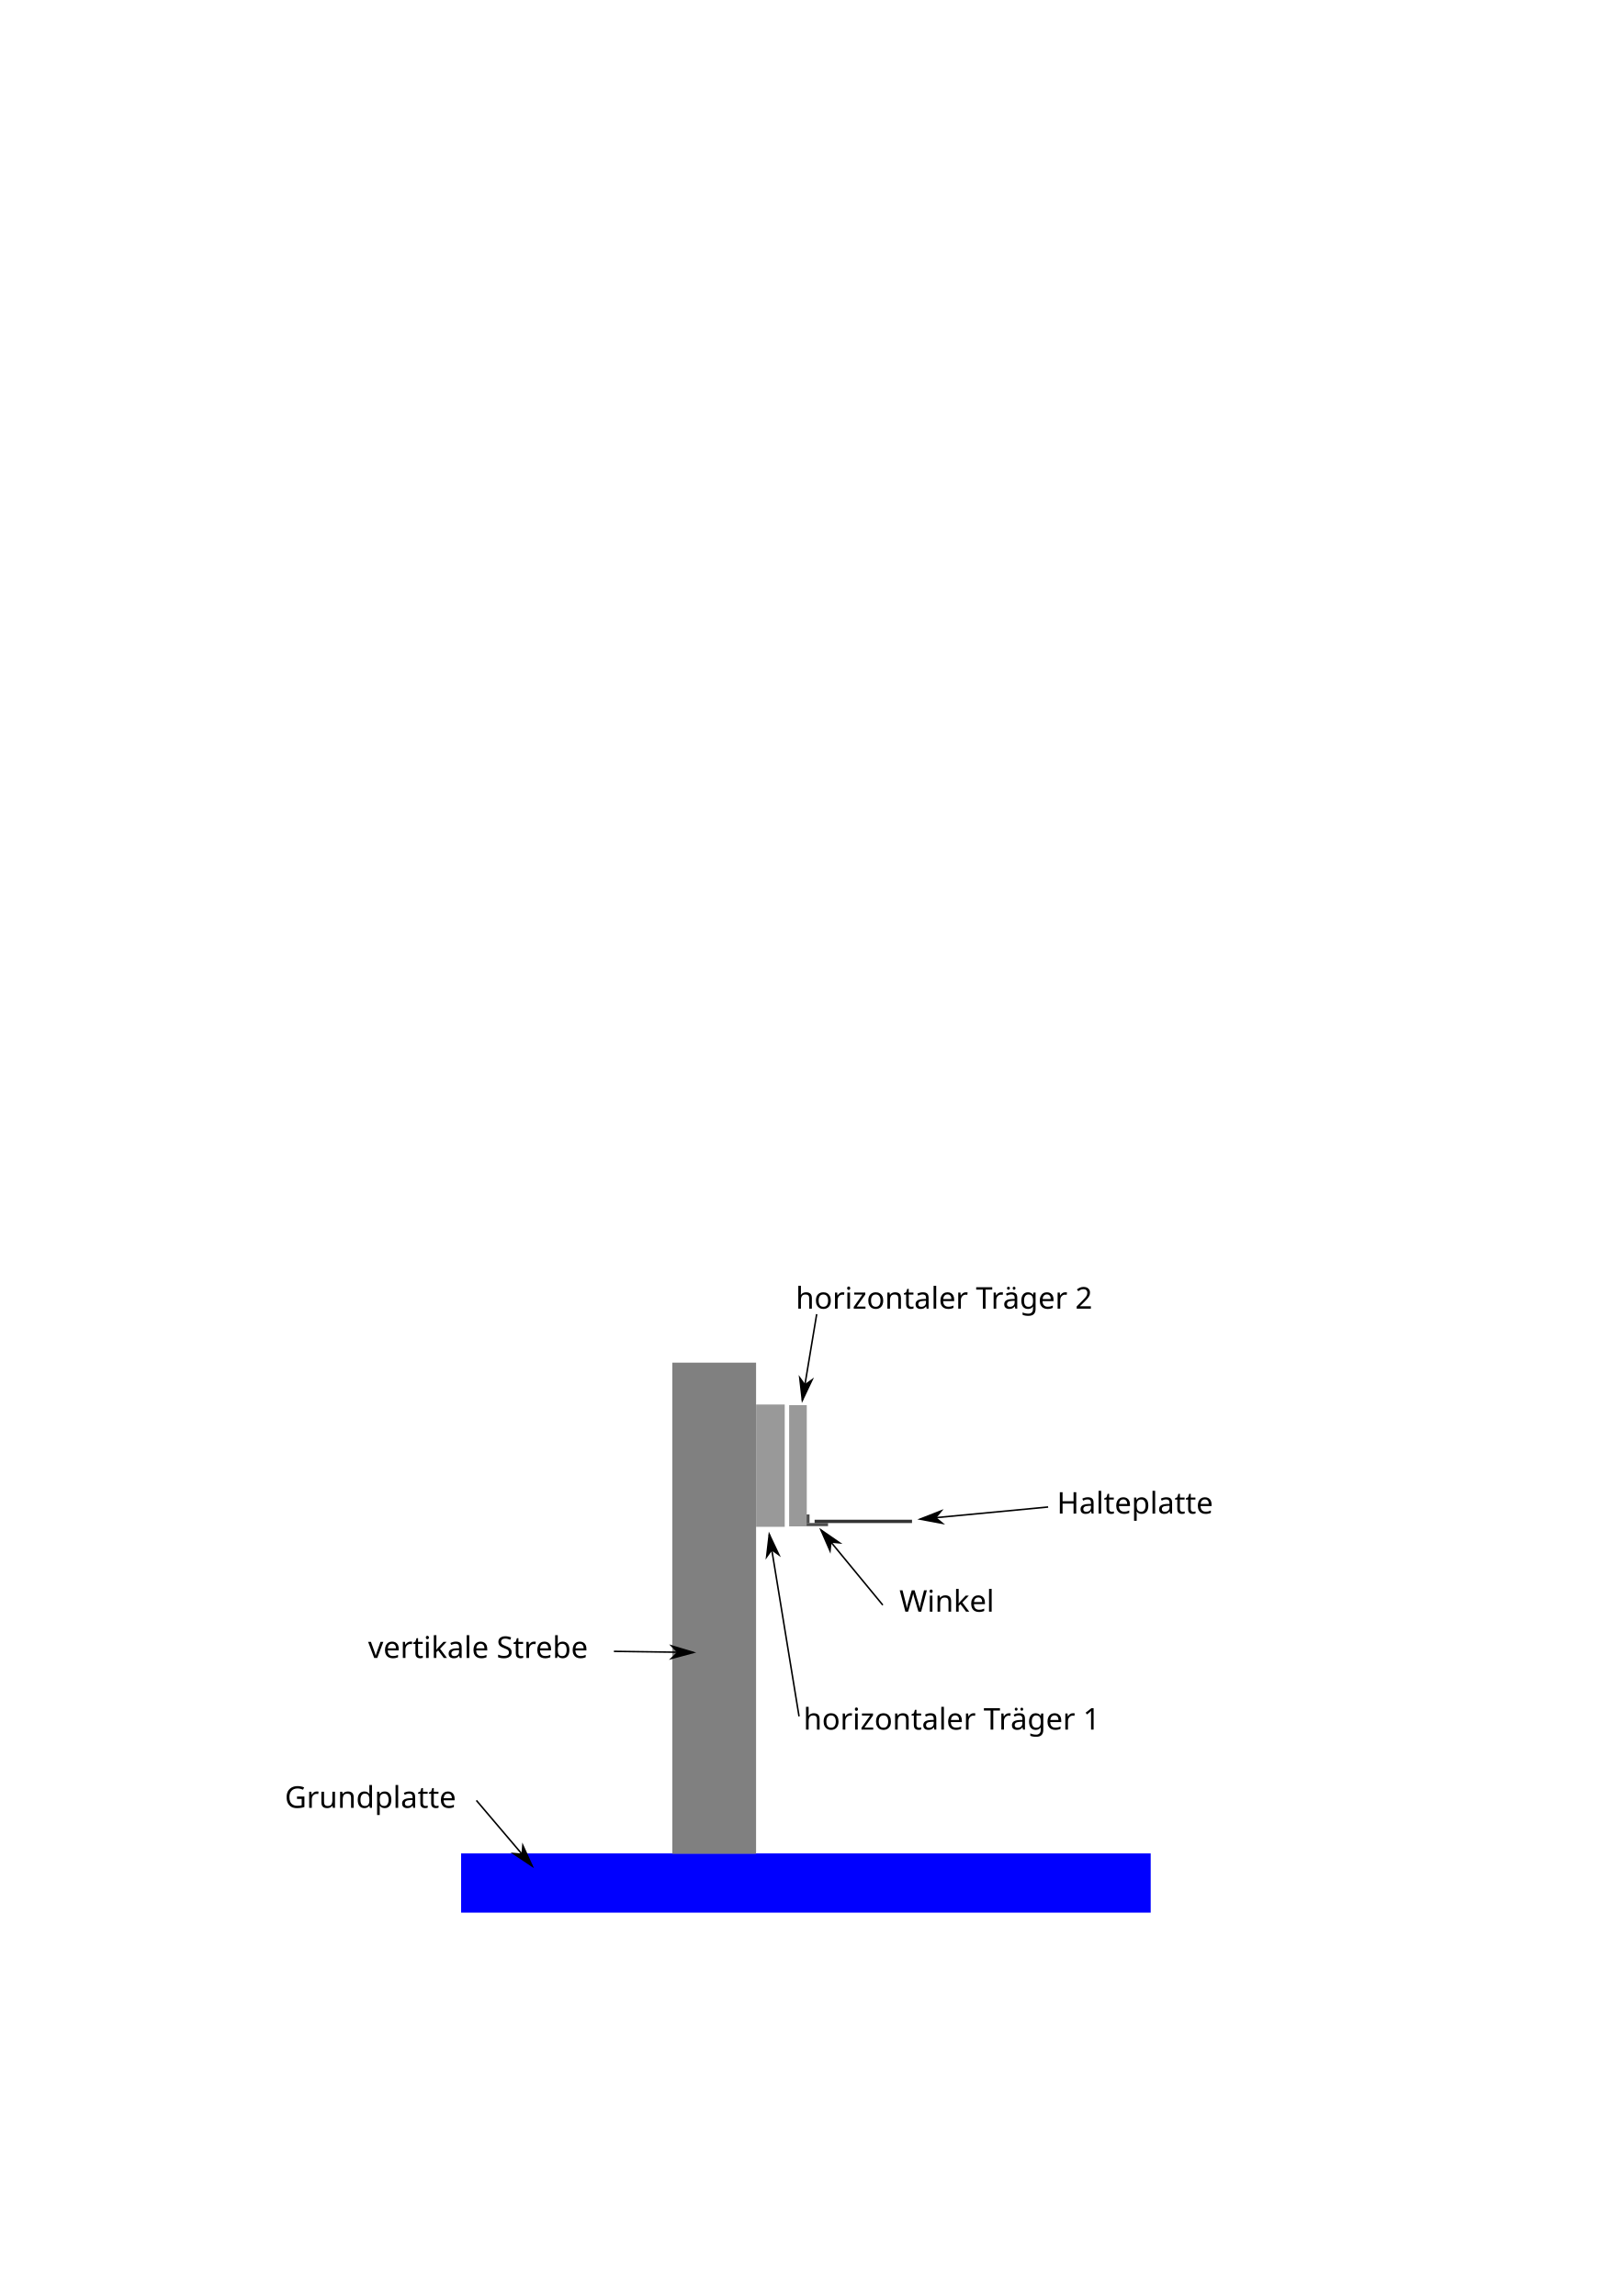
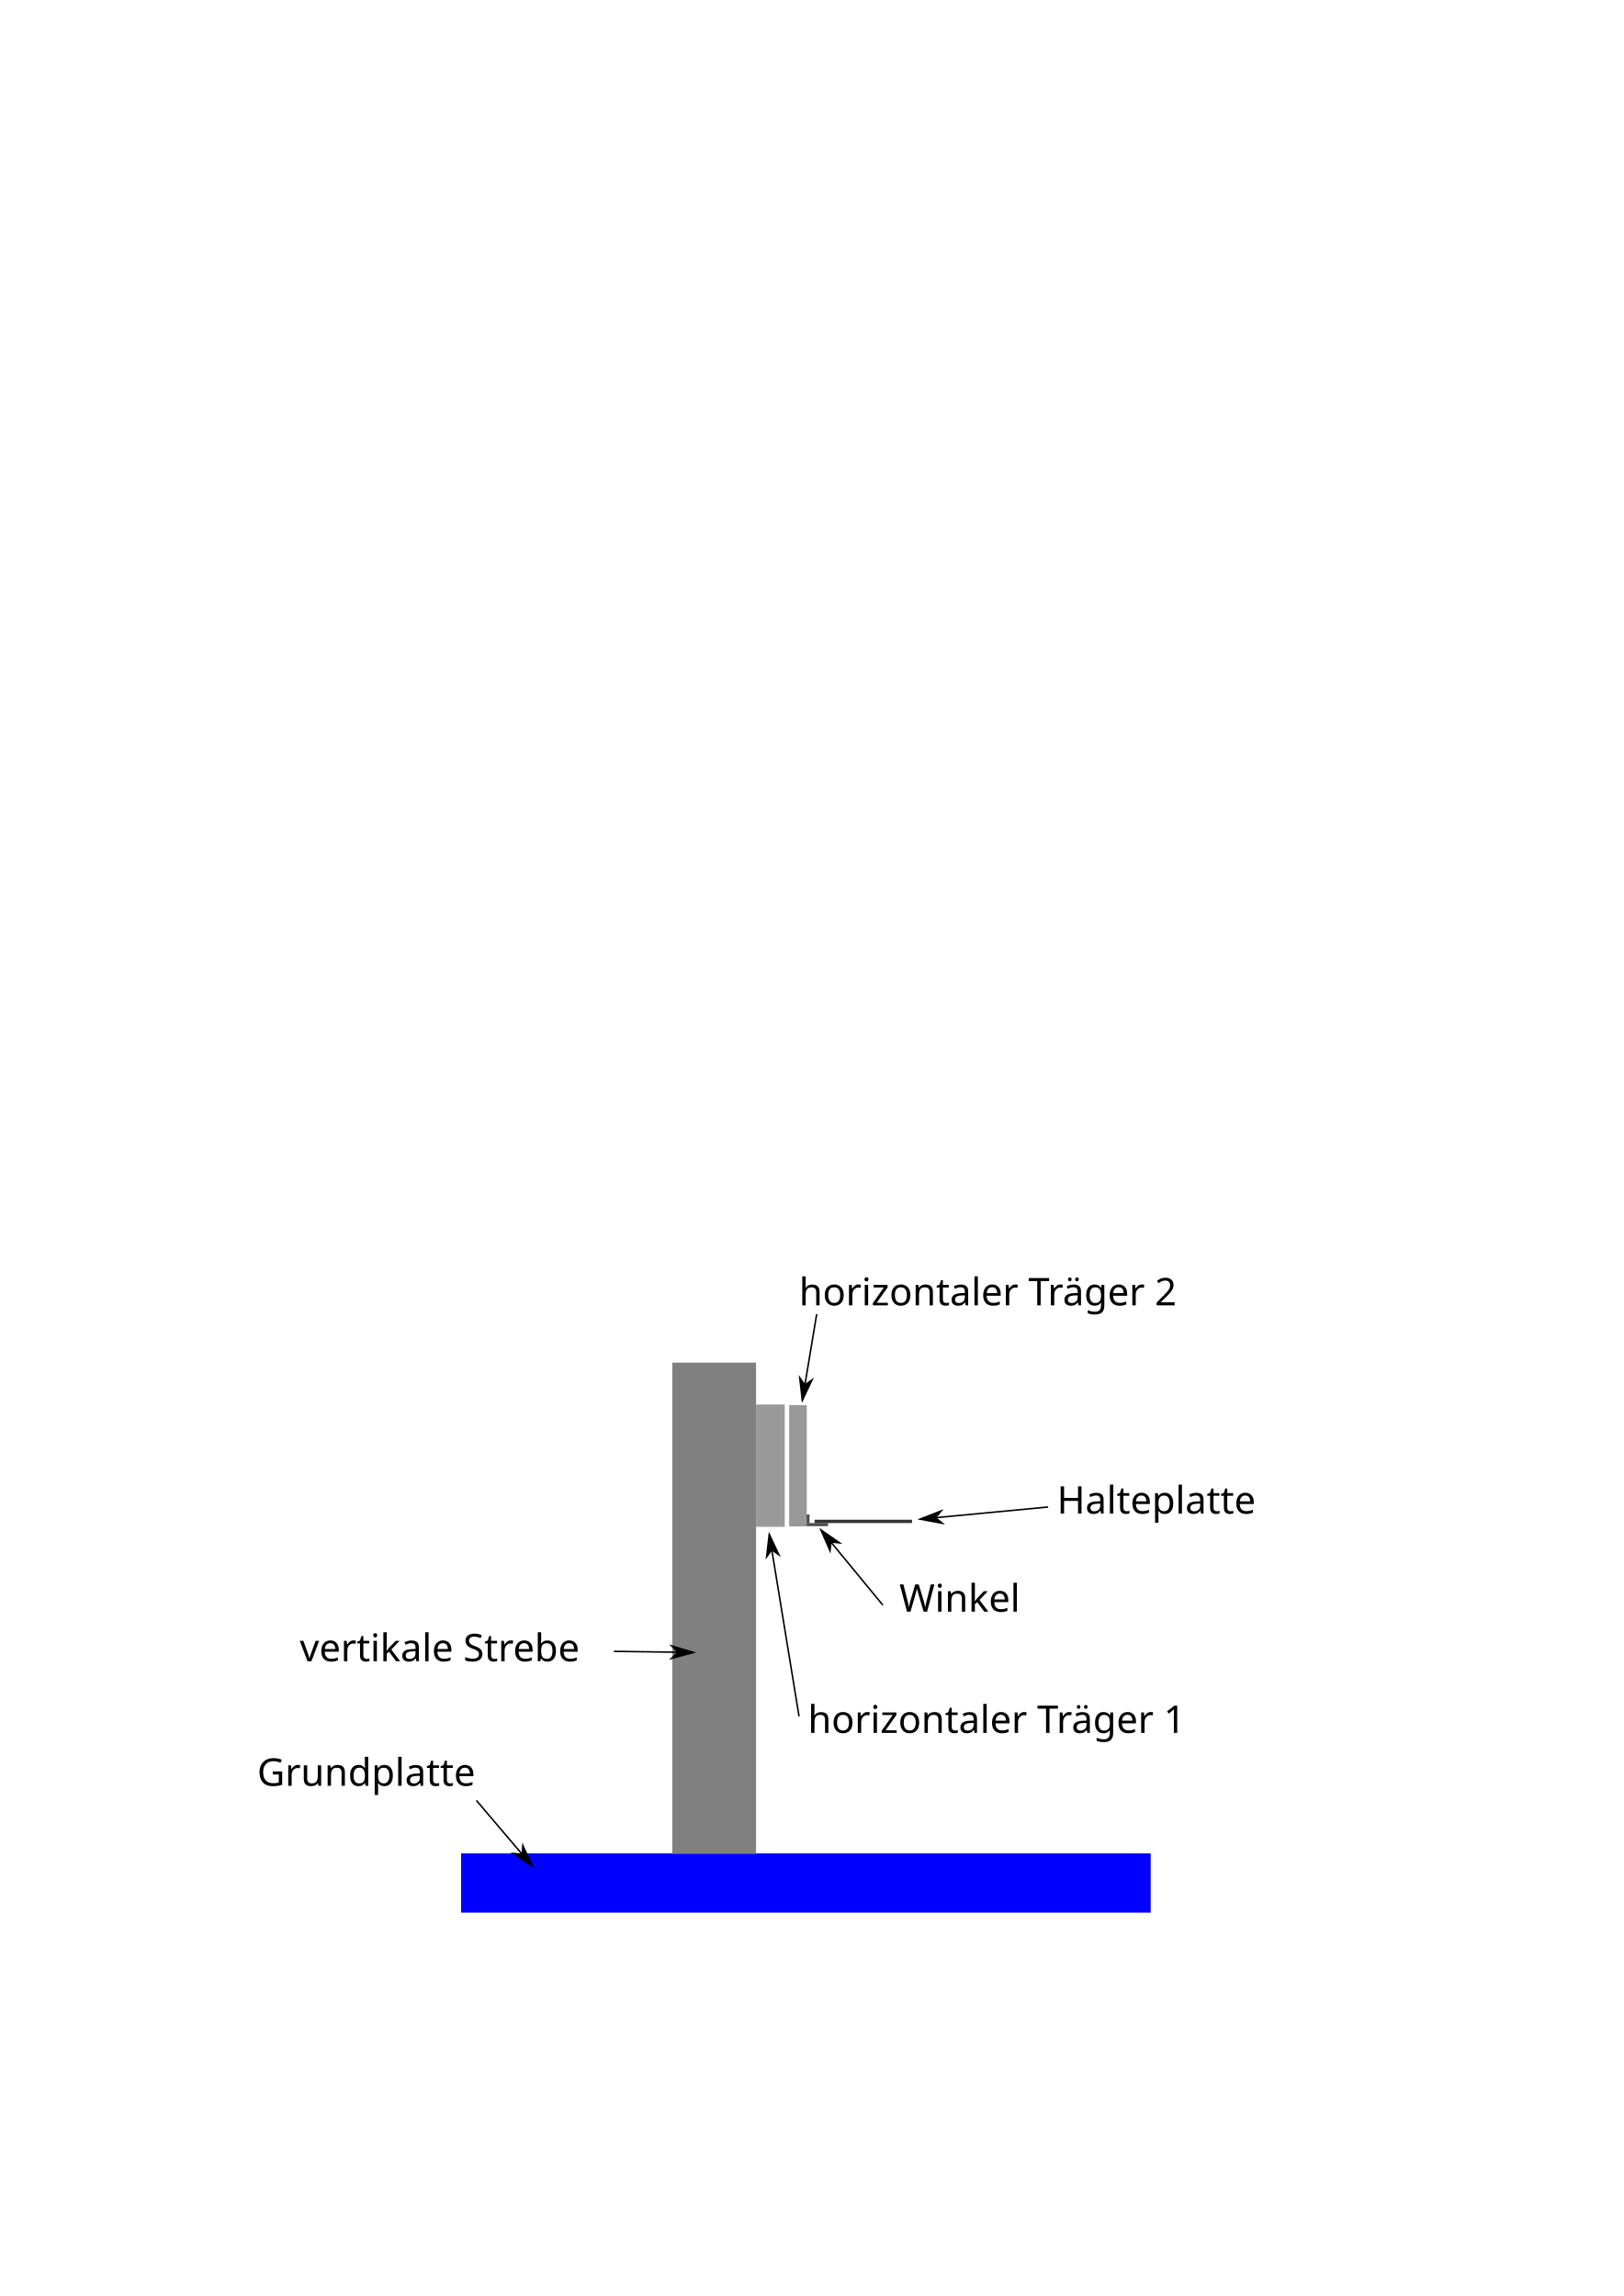
<svg xmlns="http://www.w3.org/2000/svg" width="210mm" height="297mm" viewBox="0 0 744.094 1052.362" id="svg4193" version="1.1">
  <defs id="defs4195">
    <marker style="overflow:visible;" id="marker6760" refX="0.0" refY="0.0" orient="auto">
      <path transform="scale(0.8) rotate(180) translate(12.5,0)" style="fill-rule:evenodd;stroke:#000000;stroke-width:1pt;stroke-opacity:1;fill:#000000;fill-opacity:1" d="M 0.0,0.0 L 5.0,-5.0 L -12.5,0.0 L 5.0,5.0 L 0.0,0.0 z " id="path6762" />
    </marker>
    <marker style="overflow:visible;" id="marker6678" refX="0.0" refY="0.0" orient="auto">
      <path transform="scale(0.8) rotate(180) translate(12.5,0)" style="fill-rule:evenodd;stroke:#000000;stroke-width:1pt;stroke-opacity:1;fill:#000000;fill-opacity:1" d="M 0.0,0.0 L 5.0,-5.0 L -12.5,0.0 L 5.0,5.0 L 0.0,0.0 z " id="path6680" />
    </marker>
    <marker orient="auto" refY="0.0" refX="0.0" id="marker6534" style="overflow:visible;">
      <path id="path6536" d="M 0.0,0.0 L 5.0,-5.0 L -12.5,0.0 L 5.0,5.0 L 0.0,0.0 z " style="fill-rule:evenodd;stroke:#000000;stroke-width:1pt;stroke-opacity:1;fill:#000000;fill-opacity:1" transform="scale(0.8) rotate(180) translate(12.5,0)" />
    </marker>
    <marker orient="auto" refY="0.0" refX="0.0" id="marker6464" style="overflow:visible;">
      <path id="path6466" d="M 0.0,0.0 L 5.0,-5.0 L -12.5,0.0 L 5.0,5.0 L 0.0,0.0 z " style="fill-rule:evenodd;stroke:#000000;stroke-width:1pt;stroke-opacity:1;fill:#000000;fill-opacity:1" transform="scale(0.8) rotate(180) translate(12.5,0)" />
    </marker>
    <marker style="overflow:visible;" id="marker6288" refX="0.0" refY="0.0" orient="auto">
      <path transform="scale(0.8) rotate(180) translate(12.5,0)" style="fill-rule:evenodd;stroke:#000000;stroke-width:1pt;stroke-opacity:1;fill:#000000;fill-opacity:1" d="M 0.0,0.0 L 5.0,-5.0 L -12.5,0.0 L 5.0,5.0 L 0.0,0.0 z " id="path6290" />
    </marker>
    <marker style="overflow:visible;" id="marker6230" refX="0.0" refY="0.0" orient="auto">
      <path transform="scale(0.8) rotate(180) translate(12.5,0)" style="fill-rule:evenodd;stroke:#000000;stroke-width:1pt;stroke-opacity:1;fill:#000000;fill-opacity:1" d="M 0.0,0.0 L 5.0,-5.0 L -12.5,0.0 L 5.0,5.0 L 0.0,0.0 z " id="path6232" />
    </marker>
    <marker orient="auto" refY="0.0" refX="0.0" id="marker6118" style="overflow:visible;">
      <path id="path6120" d="M 0.0,0.0 L 5.0,-5.0 L -12.5,0.0 L 5.0,5.0 L 0.0,0.0 z " style="fill-rule:evenodd;stroke:#000000;stroke-width:1pt;stroke-opacity:1;fill:#000000;fill-opacity:1" transform="scale(0.8) rotate(180) translate(12.5,0)" />
    </marker>
    <marker orient="auto" refY="0.0" refX="0.0" id="marker6072" style="overflow:visible;">
      <path id="path6074" d="M 0.0,0.0 L 5.0,-5.0 L -12.5,0.0 L 5.0,5.0 L 0.0,0.0 z " style="fill-rule:evenodd;stroke:#000000;stroke-width:1pt;stroke-opacity:1;fill:#000000;fill-opacity:1" transform="scale(0.8) rotate(180) translate(12.5,0)" />
    </marker>
    <marker style="overflow:visible;" id="marker6000" refX="0.0" refY="0.0" orient="auto">
      <path transform="scale(0.8) rotate(180) translate(12.5,0)" style="fill-rule:evenodd;stroke:#000000;stroke-width:1pt;stroke-opacity:1;fill:#000000;fill-opacity:1" d="M 0.0,0.0 L 5.0,-5.0 L -12.5,0.0 L 5.0,5.0 L 0.0,0.0 z " id="path6002" />
    </marker>
    <marker style="overflow:visible;" id="marker5966" refX="0.0" refY="0.0" orient="auto">
      <path transform="scale(0.8) rotate(180) translate(12.5,0)" style="fill-rule:evenodd;stroke:#000000;stroke-width:1pt;stroke-opacity:1;fill:#000000;fill-opacity:1" d="M 0.0,0.0 L 5.0,-5.0 L -12.5,0.0 L 5.0,5.0 L 0.0,0.0 z " id="path5968" />
    </marker>
    <marker orient="auto" refY="0.0" refX="0.0" id="Arrow2Lend" style="overflow:visible;">
      <path id="path4317" style="fill-rule:evenodd;stroke-width:0.625;stroke-linejoin:round;stroke:#000000;stroke-opacity:1;fill:#000000;fill-opacity:1" d="M 8.719,4.034 L -2.207,0.016 L 8.719,-4.002 C 6.973,-1.63 6.983,1.616 8.719,4.034 z " transform="scale(1.1) rotate(180) translate(1,0)" />
    </marker>
    <marker orient="auto" refY="0.0" refX="0.0" id="Arrow1Lend" style="overflow:visible;">
      <path id="path4299" d="M 0.0,0.0 L 5.0,-5.0 L -12.5,0.0 L 5.0,5.0 L 0.0,0.0 z " style="fill-rule:evenodd;stroke:#000000;stroke-width:1pt;stroke-opacity:1;fill:#000000;fill-opacity:1" transform="scale(0.8) rotate(180) translate(12.5,0)" />
    </marker>
  </defs>
  <g id="layer1">
    <rect style="fill:#0000ff;stroke:none" id="rect4201" width="316.014" height="27.143" x="211.315" y="849.505" />
    <rect style="fill:#808080;stroke:none" id="rect4203" width="38.386" height="225.116" x="308.097" y="624.563" />
    <rect style="fill:#999999;stroke:none" id="rect4207" width="13.132" height="56.063" x="346.482" y="643.755" />
    <rect style="fill:#999999;stroke:none" id="rect4209" width="8.081" height="55.558" x="361.635" y="644.051" />
    <rect style="fill:#4d4d4d;stroke:none" id="rect4213" width="9.821" height="1.429" x="369.643" y="698.076" />
    <rect style="fill:#4d4d4d;stroke:none" id="rect4215" width="1.339" height="4.018" x="369.643" y="694.148" />
    <rect style="fill:#333333;stroke:none" id="rect4217" width="44.643" height="1.518" x="373.304" y="696.559" />
-     <text xml:space="preserve" style="font-style:normal;font-weight:normal;font-size:20px;line-height:125%;font-family:sans-serif;letter-spacing:0px;word-spacing:0px;fill:#000000;fill-opacity:1;stroke:none;stroke-width:1px;stroke-linecap:butt;stroke-linejoin:miter;stroke-opacity:1" x="130.503" y="828.611" id="text5056">
-       <tspan id="tspan5058" x="130.503" y="828.611" style="font-size:13.75px">Grundplatte</tspan>
+     <text xml:space="preserve" style="font-style:normal;font-weight:normal;font-size:20px;line-height:125%;font-family:sans-serif;letter-spacing:0px;word-spacing:0px;fill:#000000;fill-opacity:1;stroke:none;stroke-width:1px;stroke-linecap:butt;stroke-linejoin:miter;stroke-opacity:1" x="117.876" y="818.51" id="text5056">
+       <tspan id="tspan5058" x="117.876" y="818.51" style="font-size:17.5px">Grundplatte</tspan>
    </text>
-     <text xml:space="preserve" style="font-style:normal;font-weight:normal;font-size:20px;line-height:125%;font-family:sans-serif;letter-spacing:0px;word-spacing:0px;fill:#000000;fill-opacity:1;stroke:none;stroke-width:1px;stroke-linecap:butt;stroke-linejoin:miter;stroke-opacity:1" x="168.695" y="759.923" id="text5060">
-       <tspan id="tspan5062" x="168.695" y="759.923" style="font-size:13.75px">vertikale Strebe</tspan>
+     <text xml:space="preserve" style="font-style:normal;font-weight:normal;font-size:20px;line-height:125%;font-family:sans-serif;letter-spacing:0px;word-spacing:0px;fill:#000000;fill-opacity:1;stroke:none;stroke-width:1px;stroke-linecap:butt;stroke-linejoin:miter;stroke-opacity:1" x="137.381" y="761.438" id="text5060">
+       <tspan id="tspan5062" x="137.381" y="761.438" style="font-size:17.5px">vertikale Strebe</tspan>
    </text>
-     <text xml:space="preserve" style="font-style:normal;font-weight:normal;font-size:13.75px;line-height:125%;font-family:sans-serif;letter-spacing:0px;word-spacing:0px;fill:#000000;fill-opacity:1;stroke:none;stroke-width:1px;stroke-linecap:butt;stroke-linejoin:miter;stroke-opacity:1" x="368.201" y="792.753" id="text5064">
-       <tspan id="tspan5066" x="368.201" y="792.753">horizontaler Träger 1</tspan>
+     <text xml:space="preserve" style="font-style:normal;font-weight:normal;font-size:13.75px;line-height:125%;font-family:sans-serif;letter-spacing:0px;word-spacing:0px;fill:#000000;fill-opacity:1;stroke:none;stroke-width:1px;stroke-linecap:butt;stroke-linejoin:miter;stroke-opacity:1" x="370.221" y="794.268" id="text5064">
+       <tspan id="tspan5066" x="370.221" y="794.268" style="font-size:17.5px">horizontaler Träger 1</tspan>
    </text>
-     <text xml:space="preserve" style="font-style:normal;font-weight:normal;font-size:13.75px;line-height:125%;font-family:sans-serif;letter-spacing:0px;word-spacing:0px;fill:#000000;fill-opacity:1;stroke:none;stroke-width:1px;stroke-linecap:butt;stroke-linejoin:miter;stroke-opacity:1" x="364.665" y="599.814" id="text5068">
-       <tspan id="tspan5070" x="364.665" y="599.814">horizontaler Träger 2</tspan>
+     <text xml:space="preserve" style="font-style:normal;font-weight:normal;font-size:13.75px;line-height:125%;font-family:sans-serif;letter-spacing:0px;word-spacing:0px;fill:#000000;fill-opacity:1;stroke:none;stroke-width:1px;stroke-linecap:butt;stroke-linejoin:miter;stroke-opacity:1" x="366.18" y="598.299" id="text5068">
+       <tspan id="tspan5070" x="366.18" y="598.299" style="font-size:17.5px">horizontaler Träger 2</tspan>
    </text>
    <text xml:space="preserve" style="font-style:normal;font-weight:normal;font-size:13.75px;line-height:125%;font-family:sans-serif;letter-spacing:0px;word-spacing:0px;fill:#000000;fill-opacity:1;stroke:none;stroke-width:1px;stroke-linecap:butt;stroke-linejoin:miter;stroke-opacity:1" x="484.368" y="693.758" id="text5072">
-       <tspan id="tspan5074" x="484.368" y="693.758">Halteplatte</tspan>
+       <tspan id="tspan5074" x="484.368" y="693.758" style="font-size:17.5px">Halteplatte</tspan>
    </text>
    <text xml:space="preserve" style="font-style:normal;font-weight:normal;font-size:13.75px;line-height:125%;font-family:sans-serif;letter-spacing:0px;word-spacing:0px;fill:#000000;fill-opacity:1;stroke:none;stroke-width:1px;stroke-linecap:butt;stroke-linejoin:miter;stroke-opacity:1" x="412.142" y="738.71" id="text5076">
-       <tspan id="tspan5078" x="412.142" y="738.71">Winkel</tspan>
+       <tspan id="tspan5078" x="412.142" y="738.71" style="font-size:17.5px">Winkel</tspan>
    </text>
    <path style="fill:none;fill-rule:evenodd;stroke:#000000;stroke-width:0.7;stroke-linecap:butt;stroke-linejoin:miter;stroke-opacity:1;stroke-miterlimit:3.9;stroke-dasharray:none;marker-end:url(#Arrow1Lend);opacity:1" d="m 218.31,825.207 25.526,30.047" id="path5080" />
    <path style="fill:none;fill-rule:evenodd;stroke:#000000;stroke-width:0.7;stroke-linecap:butt;stroke-linejoin:miter;stroke-opacity:1;marker-end:url(#marker6288);stroke-miterlimit:4;stroke-dasharray:none" d="m 281.327,756.893 36.365,0.505" id="path5082" />
    <path style="fill:none;fill-rule:evenodd;stroke:#000000;stroke-width:0.7;stroke-linecap:butt;stroke-linejoin:miter;stroke-opacity:1;marker-end:url(#marker6534);stroke-miterlimit:4;stroke-dasharray:none" d="M 404.566,735.679 376.282,701.334" id="path5084" />
    <path style="fill:none;fill-rule:evenodd;stroke:#000000;stroke-width:0.7;stroke-linecap:butt;stroke-linejoin:miter;stroke-opacity:1;marker-end:url(#marker6760);stroke-miterlimit:4;stroke-dasharray:none" d="M 366.18,786.692 352.543,703.355" id="path5086" />
    <path style="fill:none;fill-rule:evenodd;stroke:#000000;stroke-width:0.7;stroke-linecap:butt;stroke-linejoin:miter;stroke-opacity:1;marker-end:url(#marker6118);stroke-miterlimit:4;stroke-dasharray:none" d="m 374.262,602.339 -6.566,39.396" id="path5088" />
    <path style="fill:none;fill-rule:evenodd;stroke:#000000;stroke-width:0.7;stroke-linecap:butt;stroke-linejoin:miter;stroke-opacity:1;stroke-miterlimit:4;stroke-dasharray:none;marker-end:url(#marker6000)" d="m 480.328,690.728 -58.589,5.556" id="path5090" />
  </g>
</svg>
